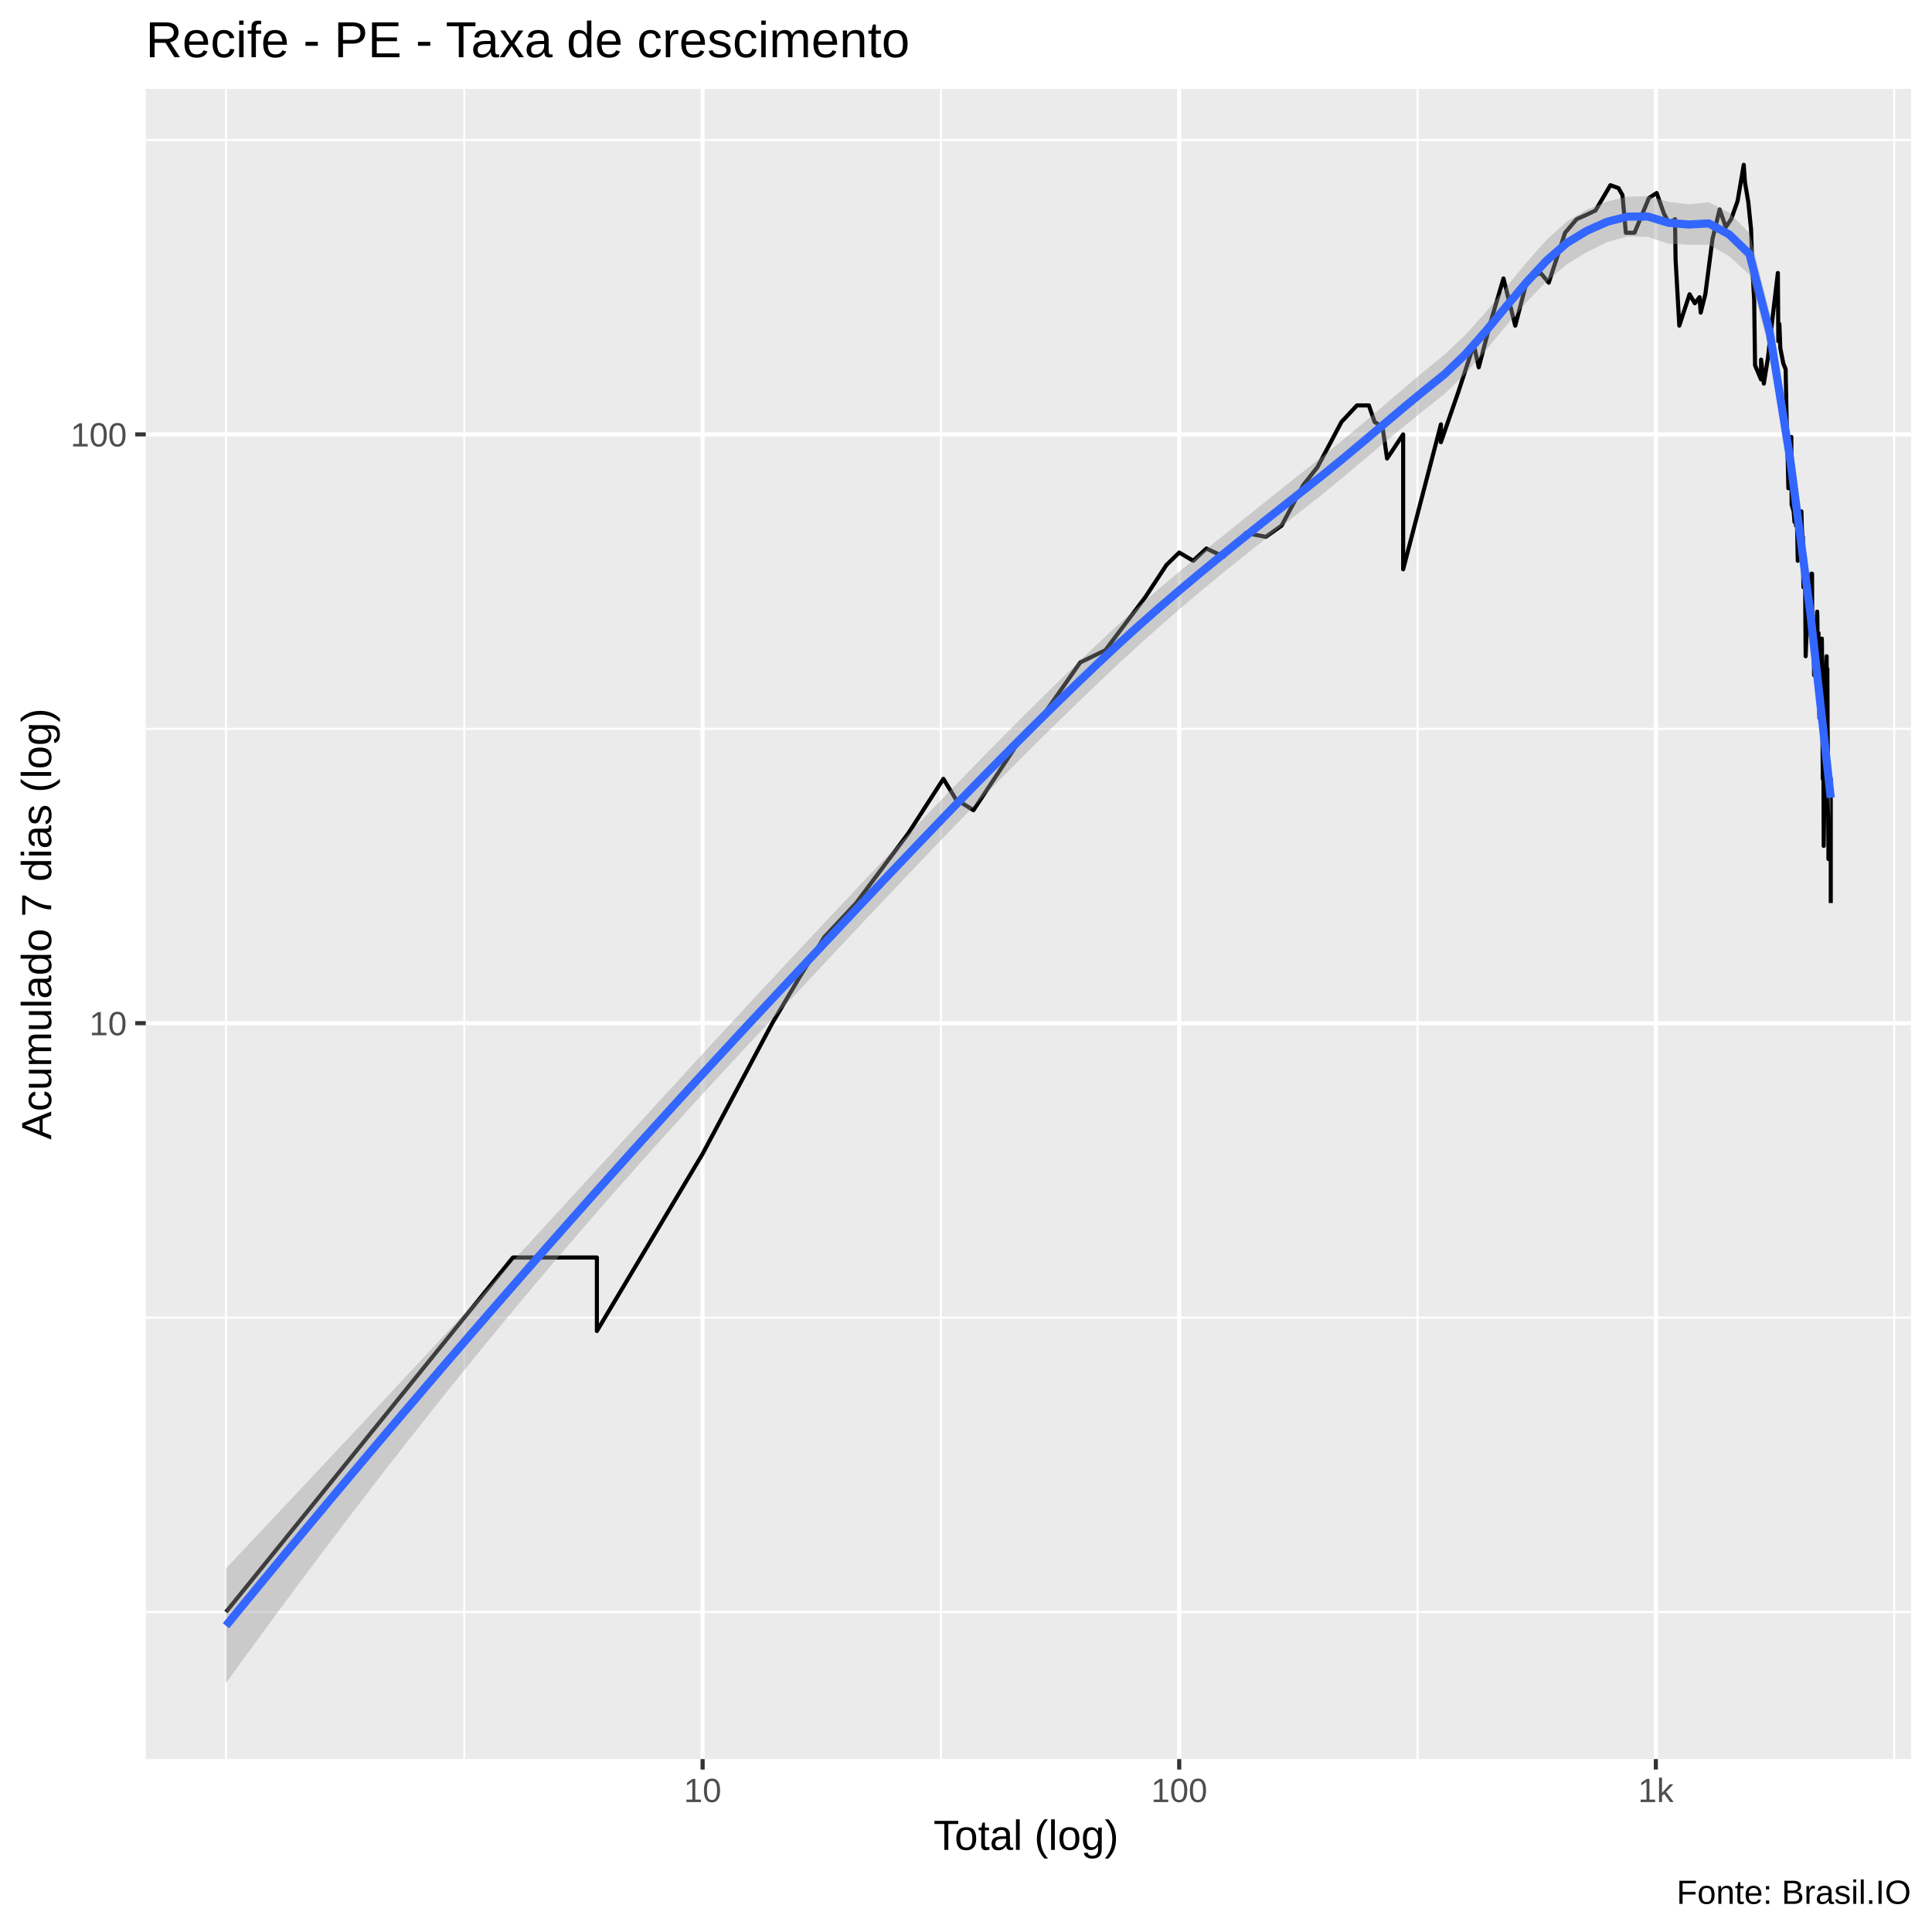
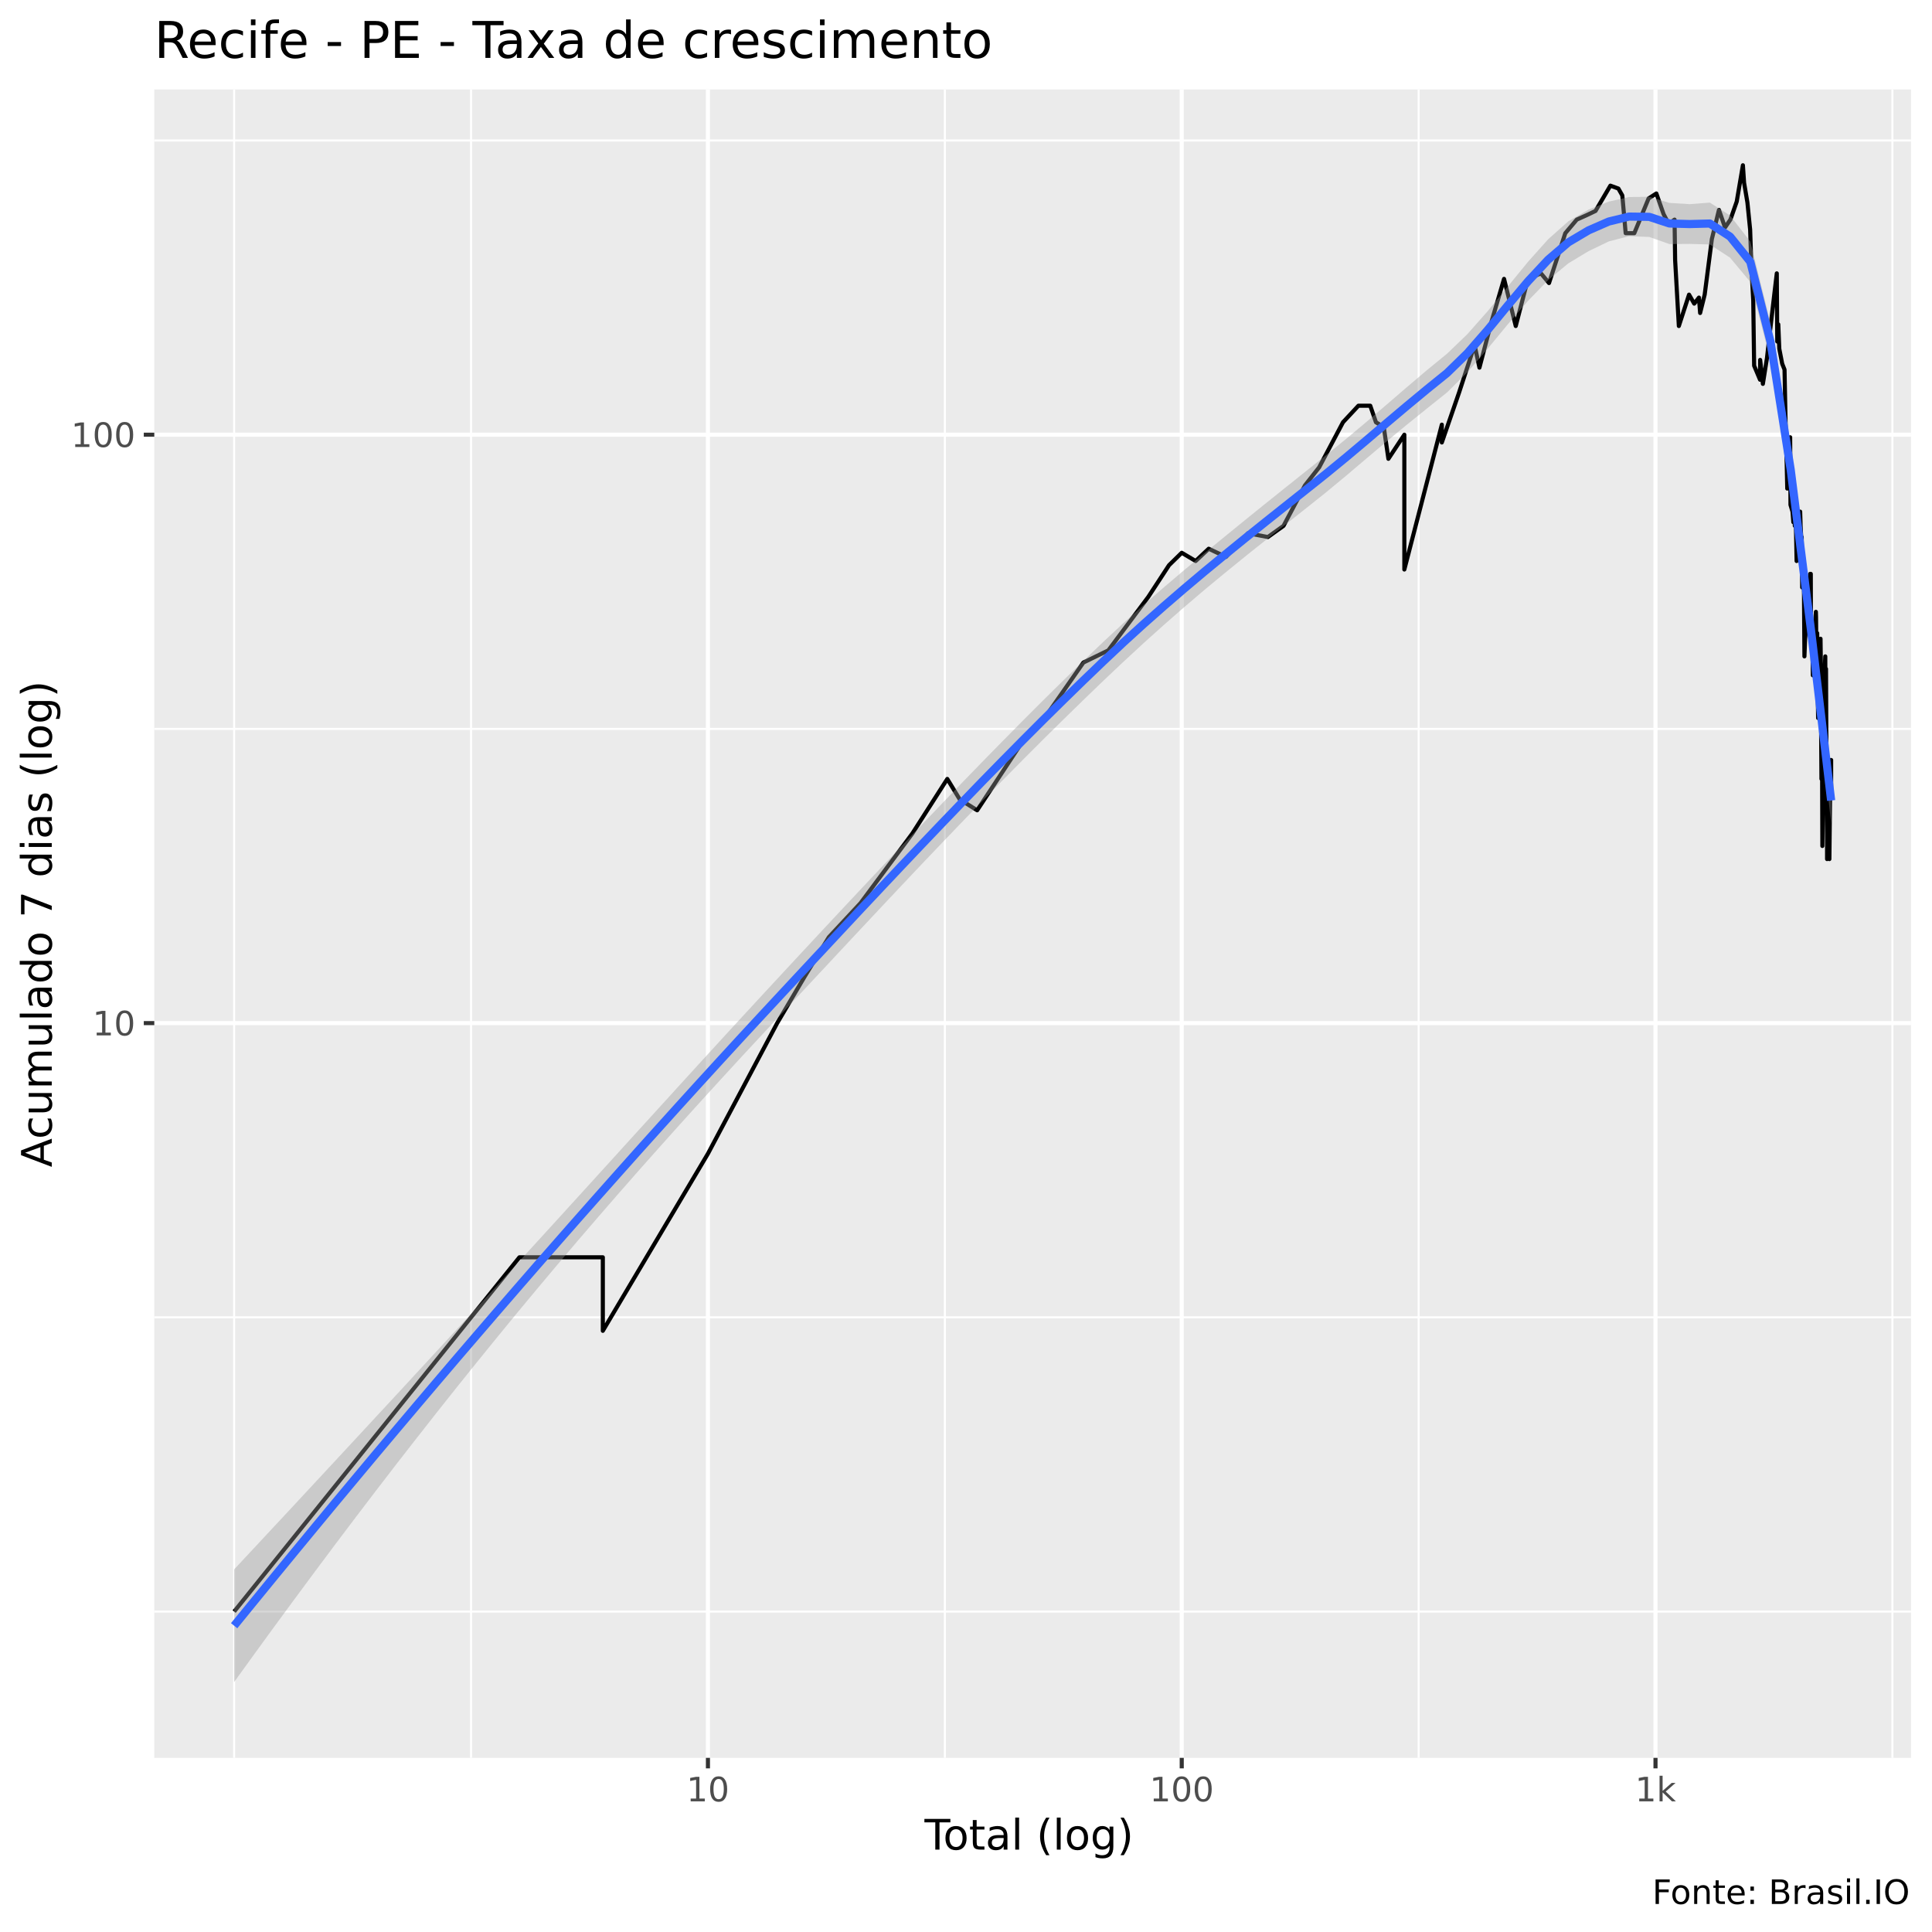
<svg xmlns="http://www.w3.org/2000/svg" viewBox="0 0 504.00 504.00">
  <defs>
    <style type="text/css">
    line, polyline, polygon, path, rect, circle {
      fill: none;
      stroke: #000000;
      stroke-linecap: round;
      stroke-linejoin: round;
      stroke-miterlimit: 10.00;
    }
  </style>
  </defs>
  <rect width="100%" height="100%" style="stroke: none; fill: #FFFFFF;" />
-   <rect x="-0" y="0.00" width="504.00" height="504.00" style="stroke-width: 1.07; stroke: #FFFFFF; fill: #FFFFFF;" />
+   <rect x="0" y="0.00" width="504.00" height="504.00" style="stroke-width: 1.07; stroke: #FFFFFF; fill: #FFFFFF;" />
  <defs>
-     <clipPath id="cpMzguMDJ8NDk4LjUyfDQ1OC44OHwyMy4xOQ==">
-       <rect x="38.02" y="23.19" width="460.50" height="435.69" />
+     <clipPath id="cpNDAuMjV8NDk4LjUyfDQ1OC41N3wyMy4zMw==">
+       <rect x="40.25" y="23.33" width="458.27" height="435.24" />
    </clipPath>
  </defs>
-   <rect x="38.02" y="23.19" width="460.50" height="435.69" style="stroke-width: 1.07; stroke: none; fill: #EBEBEB;" clip-path="url(#cpMzguMDJ8NDk4LjUyfDQ1OC44OHwyMy4xOQ==)" />
-   <polyline points="38.02,420.52 498.52,420.52 " style="stroke-width: 0.53; stroke: #FFFFFF; stroke-linecap: butt;" clip-path="url(#cpMzguMDJ8NDk4LjUyfDQ1OC44OHwyMy4xOQ==)" />
-   <polyline points="38.02,343.72 498.52,343.72 " style="stroke-width: 0.53; stroke: #FFFFFF; stroke-linecap: butt;" clip-path="url(#cpMzguMDJ8NDk4LjUyfDQ1OC44OHwyMy4xOQ==)" />
-   <polyline points="38.02,190.12 498.52,190.12 " style="stroke-width: 0.53; stroke: #FFFFFF; stroke-linecap: butt;" clip-path="url(#cpMzguMDJ8NDk4LjUyfDQ1OC44OHwyMy4xOQ==)" />
-   <polyline points="38.02,36.52 498.52,36.52 " style="stroke-width: 0.53; stroke: #FFFFFF; stroke-linecap: butt;" clip-path="url(#cpMzguMDJ8NDk4LjUyfDQ1OC44OHwyMy4xOQ==)" />
-   <polyline points="58.95,458.88 58.95,23.19 " style="stroke-width: 0.53; stroke: #FFFFFF; stroke-linecap: butt;" clip-path="url(#cpMzguMDJ8NDk4LjUyfDQ1OC44OHwyMy4xOQ==)" />
-   <polyline points="121.12,458.88 121.12,23.19 " style="stroke-width: 0.53; stroke: #FFFFFF; stroke-linecap: butt;" clip-path="url(#cpMzguMDJ8NDk4LjUyfDQ1OC44OHwyMy4xOQ==)" />
-   <polyline points="245.46,458.88 245.46,23.19 " style="stroke-width: 0.53; stroke: #FFFFFF; stroke-linecap: butt;" clip-path="url(#cpMzguMDJ8NDk4LjUyfDQ1OC44OHwyMy4xOQ==)" />
-   <polyline points="369.79,458.88 369.79,23.19 " style="stroke-width: 0.53; stroke: #FFFFFF; stroke-linecap: butt;" clip-path="url(#cpMzguMDJ8NDk4LjUyfDQ1OC44OHwyMy4xOQ==)" />
-   <polyline points="494.13,458.88 494.13,23.19 " style="stroke-width: 0.53; stroke: #FFFFFF; stroke-linecap: butt;" clip-path="url(#cpMzguMDJ8NDk4LjUyfDQ1OC44OHwyMy4xOQ==)" />
-   <polyline points="38.02,266.92 498.52,266.92 " style="stroke-width: 1.07; stroke: #FFFFFF; stroke-linecap: butt;" clip-path="url(#cpMzguMDJ8NDk4LjUyfDQ1OC44OHwyMy4xOQ==)" />
-   <polyline points="38.02,113.32 498.52,113.32 " style="stroke-width: 1.07; stroke: #FFFFFF; stroke-linecap: butt;" clip-path="url(#cpMzguMDJ8NDk4LjUyfDQ1OC44OHwyMy4xOQ==)" />
-   <polyline points="183.29,458.88 183.29,23.19 " style="stroke-width: 1.07; stroke: #FFFFFF; stroke-linecap: butt;" clip-path="url(#cpMzguMDJ8NDk4LjUyfDQ1OC44OHwyMy4xOQ==)" />
-   <polyline points="307.62,458.88 307.62,23.19 " style="stroke-width: 1.07; stroke: #FFFFFF; stroke-linecap: butt;" clip-path="url(#cpMzguMDJ8NDk4LjUyfDQ1OC44OHwyMy4xOQ==)" />
-   <polyline points="431.96,458.88 431.96,23.19 " style="stroke-width: 1.07; stroke: #FFFFFF; stroke-linecap: butt;" clip-path="url(#cpMzguMDJ8NDk4LjUyfDQ1OC44OHwyMy4xOQ==)" />
-   <polyline points="58.95,420.52 96.38,374.28 118.28,347.23 133.81,328.04 133.81,328.04 133.81,328.04 133.81,328.04 145.86,328.04 155.71,328.04 155.71,347.23 183.29,301.00 201.46,266.92 208.67,254.76 215.03,244.48 223.35,235.57 236.92,217.43 246.10,203.18 249.37,208.52 253.94,211.36 265.69,193.63 270.20,189.33 281.81,172.80 288.36,169.62 298.85,155.67 304.28,147.40 307.62,144.14 311.28,146.29 314.70,143.09 319.24,145.21 325.02,139.05 330.23,140.04 334.34,137.11 339.96,126.56 343.69,121.85 349.95,110.07 353.99,105.76 357.10,105.76 358.59,110.07 360.65,111.35 361.85,119.61 366.04,113.32 366.04,131.63 366.04,148.52 375.89,110.70 375.89,115.35 380.42,102.28 384.47,89.93 385.76,95.82 388.84,84.09 392.21,72.64 395.28,84.95 398.49,72.64 401.89,71.21 404.02,73.74 408.28,60.72 411.29,57.18 413.84,56.04 416.21,54.92 420.11,48.31 422.22,49.07 423.25,50.88 424.13,60.72 426.39,60.72 430.15,51.67 432.18,50.35 434.08,55.76 435.31,58.05 436.17,57.76 436.96,57.18 437.11,67.75 438.08,84.95 440.76,76.76 442.12,79.11 443.36,77.53 443.66,81.55 444.87,76.76 446.75,62.26 448.60,54.64 450.21,59.23 451.61,57.18 453.28,52.46 454.89,42.99 455.21,47.56 456.08,52.73 456.80,59.82 457.14,69.81 457.61,78.32 457.84,95.31 459.39,98.97 459.42,93.80 460.13,100.06 461.21,93.30 461.96,86.72 463.13,76.76 463.79,71.21 463.91,89.00 464.18,84.52 464.44,90.88 465.21,94.80 465.82,96.33 466.13,112.00 466.39,121.09 466.53,127.38 466.56,119.61 467.30,113.99 467.38,131.63 467.91,133.41 468.13,136.17 468.46,133.41 468.52,137.11 468.68,130.76 468.98,146.29 469.31,137.11 469.93,133.41 470.03,137.11 470.25,141.04 470.33,140.04 470.35,145.21 470.46,153.20 470.88,148.52 471.04,171.19 471.22,166.59 471.48,163.69 471.61,160.91 471.66,159.56 471.89,153.20 472.25,155.67 472.53,149.66 472.71,149.66 472.74,160.91 472.79,165.12 472.87,163.69 473.09,163.69 473.24,176.13 473.57,172.80 473.82,168.09 473.97,160.91 474.04,159.56 474.09,160.91 474.17,169.62 474.39,165.12 474.51,177.87 474.63,187.28 474.88,179.64 474.93,181.47 475.02,177.87 475.27,166.59 475.36,174.44 475.36,183.35 475.41,189.33 475.51,203.18 475.60,198.24 475.68,200.66 475.75,220.68 476.01,200.66 476.18,185.29 476.37,174.44 476.51,171.19 476.53,176.13 476.61,176.13 476.70,174.44 476.77,189.33 476.84,198.24 476.98,220.68 476.98,224.10 477.01,200.66 477.15,211.36 477.22,214.32 477.31,211.36 477.40,208.52 477.50,217.43 477.54,208.52 477.59,203.18 477.59,224.10 477.59,235.57 " style="stroke-width: 1.07; stroke-linecap: butt;" clip-path="url(#cpMzguMDJ8NDk4LjUyfDQ1OC44OHwyMy4xOQ==)" />
-   <polygon points="58.95,409.14 64.25,403.52 69.55,397.89 74.85,392.25 80.15,386.61 85.45,380.96 90.75,375.30 96.05,369.64 101.35,363.96 106.65,358.28 111.95,352.58 117.24,346.87 122.54,341.15 127.84,335.42 133.14,329.67 138.44,323.91 143.74,318.14 149.04,312.35 154.34,306.56 159.64,300.77 164.94,294.97 170.24,289.17 175.54,283.38 180.83,277.60 186.13,271.84 191.43,266.09 196.73,260.37 202.03,254.68 207.33,249.00 212.63,243.34 217.93,237.69 223.23,232.06 228.53,226.46 233.83,220.88 239.13,215.33 244.43,209.81 249.72,204.33 255.02,198.89 260.32,193.50 265.62,188.17 270.92,182.89 276.22,177.68 281.52,172.55 286.82,167.50 292.12,162.58 297.42,157.84 302.72,153.26 308.02,148.80 313.31,144.42 318.61,140.11 323.91,135.84 329.21,131.59 334.51,127.36 339.81,123.16 345.11,118.97 350.41,114.69 355.71,110.29 361.01,105.79 366.31,101.23 371.61,96.75 376.90,92.44 382.20,87.43 387.50,81.52 392.80,75.09 398.10,68.60 403.40,62.62 408.70,57.81 414.00,54.64 419.30,52.53 424.60,51.32 429.90,51.18 435.20,52.64 440.49,53.28 445.79,52.74 451.09,55.50 456.39,60.81 461.69,81.81 466.99,114.97 472.29,156.25 477.59,202.39 477.59,213.81 472.29,164.09 466.99,124.43 461.69,91.72 456.39,71.75 451.09,66.84 445.79,63.83 440.49,63.86 435.20,63.57 429.90,61.81 424.60,61.69 419.30,63.14 414.00,65.73 408.70,68.99 403.40,73.45 398.10,78.94 392.80,85.10 387.50,91.49 382.20,97.57 376.90,102.71 371.61,106.91 366.31,111.17 361.01,115.54 355.71,119.99 350.41,124.46 345.11,128.82 339.81,133.01 334.51,137.16 329.21,141.32 323.91,145.52 318.61,149.79 313.31,154.16 308.02,158.64 302.72,163.25 297.42,167.99 292.12,172.85 286.82,177.85 281.52,182.93 276.22,188.08 270.92,193.29 265.62,198.57 260.32,203.91 255.02,209.31 249.72,214.76 244.43,220.26 239.13,225.80 233.83,231.38 228.53,236.99 223.23,242.62 217.93,248.27 212.63,253.92 207.33,259.57 202.03,265.21 196.73,270.87 191.43,276.56 186.13,282.30 180.83,288.07 175.54,293.90 170.24,299.78 164.94,305.72 159.64,311.72 154.34,317.79 149.04,323.92 143.74,330.12 138.44,336.40 133.14,342.75 127.84,349.17 122.54,355.67 117.24,362.24 111.95,368.88 106.65,375.60 101.35,382.38 96.05,389.24 90.75,396.16 85.45,403.15 80.15,410.21 74.85,417.33 69.55,424.52 64.25,431.76 58.95,439.07 " style="stroke-width: 0.00; stroke: none; fill: #999999; fill-opacity: 0.40;" clip-path="url(#cpMzguMDJ8NDk4LjUyfDQ1OC44OHwyMy4xOQ==)" />
-   <polyline points="58.95,409.14 64.25,403.52 69.55,397.89 74.85,392.25 80.15,386.61 85.45,380.96 90.75,375.30 96.05,369.64 101.35,363.96 106.65,358.28 111.95,352.58 117.24,346.87 122.54,341.15 127.84,335.42 133.14,329.67 138.44,323.91 143.74,318.14 149.04,312.35 154.34,306.56 159.64,300.77 164.94,294.97 170.24,289.17 175.54,283.38 180.83,277.60 186.13,271.84 191.43,266.09 196.73,260.37 202.03,254.68 207.33,249.00 212.63,243.34 217.93,237.69 223.23,232.06 228.53,226.46 233.83,220.88 239.13,215.33 244.43,209.81 249.72,204.33 255.02,198.89 260.32,193.50 265.62,188.17 270.92,182.89 276.22,177.68 281.52,172.55 286.82,167.50 292.12,162.58 297.42,157.84 302.72,153.26 308.02,148.80 313.31,144.42 318.61,140.11 323.91,135.84 329.21,131.59 334.51,127.36 339.81,123.16 345.11,118.97 350.41,114.69 355.71,110.29 361.01,105.79 366.31,101.23 371.61,96.75 376.90,92.44 382.20,87.43 387.50,81.52 392.80,75.09 398.10,68.60 403.40,62.62 408.70,57.81 414.00,54.64 419.30,52.53 424.60,51.32 429.90,51.18 435.20,52.64 440.49,53.28 445.79,52.74 451.09,55.50 456.39,60.81 461.69,81.81 466.99,114.97 472.29,156.25 477.59,202.39 " style="stroke-width: 2.13; stroke: none;" clip-path="url(#cpMzguMDJ8NDk4LjUyfDQ1OC44OHwyMy4xOQ==)" />
-   <polyline points="477.59,213.81 472.29,164.09 466.99,124.43 461.69,91.72 456.39,71.75 451.09,66.84 445.79,63.83 440.49,63.86 435.20,63.57 429.90,61.81 424.60,61.69 419.30,63.14 414.00,65.73 408.70,68.99 403.40,73.45 398.10,78.94 392.80,85.10 387.50,91.49 382.20,97.57 376.90,102.71 371.61,106.91 366.31,111.17 361.01,115.54 355.71,119.99 350.41,124.46 345.11,128.82 339.81,133.01 334.51,137.16 329.21,141.32 323.91,145.52 318.61,149.79 313.31,154.16 308.02,158.64 302.72,163.25 297.42,167.99 292.12,172.85 286.82,177.85 281.52,182.93 276.22,188.08 270.92,193.29 265.62,198.57 260.32,203.91 255.02,209.31 249.72,214.76 244.43,220.26 239.13,225.80 233.83,231.38 228.53,236.99 223.23,242.62 217.93,248.27 212.63,253.92 207.33,259.57 202.03,265.21 196.73,270.87 191.43,276.56 186.13,282.30 180.83,288.07 175.54,293.90 170.24,299.78 164.94,305.72 159.64,311.72 154.34,317.79 149.04,323.92 143.74,330.12 138.44,336.40 133.14,342.75 127.84,349.17 122.54,355.67 117.24,362.24 111.95,368.88 106.65,375.60 101.35,382.38 96.05,389.24 90.75,396.16 85.45,403.15 80.15,410.21 74.85,417.33 69.55,424.52 64.25,431.76 58.95,439.07 " style="stroke-width: 2.13; stroke: none;" clip-path="url(#cpMzguMDJ8NDk4LjUyfDQ1OC44OHwyMy4xOQ==)" />
-   <polyline points="58.95,424.11 64.25,417.64 69.55,411.20 74.85,404.79 80.15,398.41 85.45,392.06 90.75,385.73 96.05,379.44 101.35,373.17 106.65,366.94 111.95,360.73 117.24,354.56 122.54,348.41 127.84,342.29 133.14,336.21 138.44,330.15 143.74,324.13 149.04,318.14 154.34,312.17 159.64,306.24 164.94,300.34 170.24,294.48 175.54,288.64 180.83,282.84 186.13,277.07 191.43,271.33 196.73,265.62 202.03,259.95 207.33,254.29 212.63,248.63 217.93,242.98 223.23,237.34 228.53,231.72 233.83,226.13 239.13,220.57 244.43,215.04 249.72,209.55 255.02,204.10 260.32,198.71 265.62,193.37 270.92,188.09 276.22,182.88 281.52,177.74 286.82,172.68 292.12,167.72 297.42,162.91 302.72,158.25 308.02,153.72 313.31,149.29 318.61,144.95 323.91,140.68 329.21,136.45 334.51,132.26 339.81,128.08 345.11,123.89 350.41,119.58 355.71,115.14 361.01,110.66 366.31,106.20 371.61,101.83 376.90,97.57 382.20,92.50 387.50,86.50 392.80,80.09 398.10,73.77 403.40,68.04 408.70,63.40 414.00,60.19 419.30,57.84 424.60,56.50 429.90,56.49 435.20,58.11 440.49,58.57 445.79,58.28 451.09,61.17 456.39,66.28 461.69,86.77 466.99,119.70 472.29,160.17 477.59,208.10 " style="stroke-width: 2.13; stroke: #3366FF; stroke-linecap: butt;" clip-path="url(#cpMzguMDJ8NDk4LjUyfDQ1OC44OHwyMy4xOQ==)" />
+   <rect x="40.25" y="23.33" width="458.27" height="435.24" style="stroke-width: 1.07; stroke: none; fill: #EBEBEB;" clip-path="url(#cpNDAuMjV8NDk4LjUyfDQ1OC41N3wyMy4zMw==)" />
+   <polyline points="40.25,420.41 498.52,420.41 " style="stroke-width: 0.53; stroke: #FFFFFF; stroke-linecap: butt;" clip-path="url(#cpNDAuMjV8NDk4LjUyfDQ1OC41N3wyMy4zMw==)" />
+   <polyline points="40.25,343.65 498.52,343.65 " style="stroke-width: 0.53; stroke: #FFFFFF; stroke-linecap: butt;" clip-path="url(#cpNDAuMjV8NDk4LjUyfDQ1OC41N3wyMy4zMw==)" />
+   <polyline points="40.25,190.15 498.52,190.15 " style="stroke-width: 0.53; stroke: #FFFFFF; stroke-linecap: butt;" clip-path="url(#cpNDAuMjV8NDk4LjUyfDQ1OC41N3wyMy4zMw==)" />
+   <polyline points="40.25,36.65 498.52,36.65 " style="stroke-width: 0.53; stroke: #FFFFFF; stroke-linecap: butt;" clip-path="url(#cpNDAuMjV8NDk4LjUyfDQ1OC41N3wyMy4zMw==)" />
+   <polyline points="61.08,458.57 61.08,23.33 " style="stroke-width: 0.53; stroke: #FFFFFF; stroke-linecap: butt;" clip-path="url(#cpNDAuMjV8NDk4LjUyfDQ1OC41N3wyMy4zMw==)" />
+   <polyline points="122.88,458.57 122.88,23.33 " style="stroke-width: 0.53; stroke: #FFFFFF; stroke-linecap: butt;" clip-path="url(#cpNDAuMjV8NDk4LjUyfDQ1OC41N3wyMy4zMw==)" />
+   <polyline points="246.48,458.57 246.48,23.33 " style="stroke-width: 0.53; stroke: #FFFFFF; stroke-linecap: butt;" clip-path="url(#cpNDAuMjV8NDk4LjUyfDQ1OC41N3wyMy4zMw==)" />
+   <polyline points="370.08,458.57 370.08,23.33 " style="stroke-width: 0.53; stroke: #FFFFFF; stroke-linecap: butt;" clip-path="url(#cpNDAuMjV8NDk4LjUyfDQ1OC41N3wyMy4zMw==)" />
+   <polyline points="493.67,458.57 493.67,23.33 " style="stroke-width: 0.53; stroke: #FFFFFF; stroke-linecap: butt;" clip-path="url(#cpNDAuMjV8NDk4LjUyfDQ1OC41N3wyMy4zMw==)" />
+   <polyline points="40.25,266.90 498.52,266.90 " style="stroke-width: 1.07; stroke: #FFFFFF; stroke-linecap: butt;" clip-path="url(#cpNDAuMjV8NDk4LjUyfDQ1OC41N3wyMy4zMw==)" />
+   <polyline points="40.25,113.40 498.52,113.40 " style="stroke-width: 1.07; stroke: #FFFFFF; stroke-linecap: butt;" clip-path="url(#cpNDAuMjV8NDk4LjUyfDQ1OC41N3wyMy4zMw==)" />
+   <polyline points="184.68,458.57 184.68,23.33 " style="stroke-width: 1.07; stroke: #FFFFFF; stroke-linecap: butt;" clip-path="url(#cpNDAuMjV8NDk4LjUyfDQ1OC41N3wyMy4zMw==)" />
+   <polyline points="308.28,458.57 308.28,23.33 " style="stroke-width: 1.07; stroke: #FFFFFF; stroke-linecap: butt;" clip-path="url(#cpNDAuMjV8NDk4LjUyfDQ1OC41N3wyMy4zMw==)" />
+   <polyline points="431.87,458.57 431.87,23.33 " style="stroke-width: 1.07; stroke: #FFFFFF; stroke-linecap: butt;" clip-path="url(#cpNDAuMjV8NDk4LjUyfDQ1OC41N3wyMy4zMw==)" />
+   <polyline points="61.08,420.41 98.29,374.20 120.05,347.17 135.50,327.99 135.50,327.99 135.50,327.99 135.50,327.99 147.47,327.99 157.26,327.99 157.26,347.17 184.68,300.96 202.74,266.90 209.91,254.75 216.23,244.47 224.51,235.57 238.00,217.44 247.12,203.20 250.37,208.54 254.91,211.38 266.60,193.66 271.07,189.36 282.62,172.84 289.13,169.66 299.55,155.72 304.96,147.45 308.28,144.20 311.91,146.35 315.31,143.15 319.82,145.27 325.57,139.11 330.75,140.10 334.83,137.18 340.42,126.63 344.12,121.92 350.35,110.15 354.37,105.84 357.46,105.84 358.94,110.15 360.99,111.43 362.19,119.69 366.35,113.40 366.35,131.69 366.35,148.57 376.13,110.78 376.13,115.43 380.64,102.36 384.67,90.02 385.94,95.91 389.01,84.18 392.36,72.75 395.41,85.05 398.60,72.75 401.98,71.31 404.09,73.84 408.34,60.83 411.33,57.29 413.87,56.15 416.22,55.03 420.10,48.43 422.19,49.19 423.21,50.99 424.09,60.83 426.34,60.83 430.07,51.78 432.09,50.47 433.98,55.87 435.20,58.16 436.05,57.87 436.84,57.29 436.99,67.86 437.96,85.05 440.62,76.86 441.97,79.21 443.20,77.63 443.51,81.65 444.70,76.86 446.57,62.37 448.42,54.76 450.01,59.34 451.41,57.29 453.06,52.58 454.67,43.11 454.98,47.68 455.85,52.85 456.56,59.93 456.90,69.91 457.37,78.42 457.60,95.40 459.14,99.06 459.17,93.89 459.88,100.14 460.95,93.39 461.70,86.81 462.85,76.86 463.51,71.31 463.63,89.09 463.90,84.61 464.16,90.97 464.92,94.89 465.53,96.42 465.84,112.08 466.10,121.17 466.24,127.45 466.27,119.69 467.00,114.07 467.08,131.69 467.61,133.47 467.83,136.23 468.16,133.47 468.21,137.18 468.38,130.82 468.68,146.35 469.00,137.18 469.61,133.47 469.72,137.18 469.93,141.10 470.01,140.10 470.04,145.27 470.14,153.25 470.56,148.57 470.72,171.23 470.90,166.63 471.16,163.73 471.29,160.95 471.34,159.61 471.57,153.25 471.93,155.72 472.21,149.71 472.38,149.71 472.41,160.95 472.46,165.17 472.54,163.73 472.76,163.73 472.91,176.17 473.24,172.84 473.48,168.13 473.63,160.95 473.71,159.61 473.75,160.95 473.83,169.66 474.05,165.17 474.17,177.90 474.29,187.31 474.54,179.68 474.58,181.51 474.68,177.90 474.92,166.63 475.02,174.48 475.02,183.39 475.07,189.36 475.16,203.20 475.26,198.26 475.33,200.69 475.40,220.69 475.66,200.69 475.83,185.32 476.02,174.48 476.16,171.23 476.18,176.17 476.25,176.17 476.35,174.48 476.42,189.36 476.49,198.26 476.63,220.69 476.63,224.11 476.65,200.69 476.79,211.38 476.86,214.34 476.95,211.38 477.05,208.54 477.14,217.44 477.18,208.54 477.23,203.20 477.23,224.11 477.46,203.20 477.60,198.26 477.69,198.26 477.69,208.54 " style="stroke-width: 1.07; stroke-linecap: butt;" clip-path="url(#cpNDAuMjV8NDk4LjUyfDQ1OC41N3wyMy4zMw==)" />
+   <polygon points="61.08,409.41 66.36,403.75 71.63,398.09 76.91,392.43 82.18,386.75 87.45,381.08 92.73,375.39 98.00,369.70 103.27,364.01 108.55,358.30 113.82,352.59 119.09,346.86 124.37,341.12 129.64,335.38 134.91,329.62 140.19,323.85 145.46,318.07 150.73,312.28 156.01,306.48 161.28,300.68 166.55,294.88 171.83,289.08 177.10,283.29 182.37,277.51 187.65,271.74 192.92,266.00 198.20,260.28 203.47,254.59 208.74,248.91 214.02,243.24 219.29,237.59 224.56,231.97 229.84,226.36 235.11,220.78 240.38,215.23 245.66,209.71 250.93,204.23 256.20,198.80 261.48,193.41 266.75,188.07 272.02,182.80 277.30,177.59 282.57,172.47 287.84,167.42 293.12,162.50 298.39,157.76 303.67,153.17 308.94,148.70 314.21,144.31 319.49,139.99 324.76,135.70 330.03,131.44 335.31,127.21 340.58,123.00 345.85,118.81 351.13,114.52 356.40,110.11 361.67,105.60 366.95,101.05 372.22,96.58 377.49,92.27 382.77,87.19 388.04,81.23 393.31,74.78 398.59,68.32 403.86,62.42 409.13,57.73 414.41,54.67 419.68,52.59 424.96,51.40 430.23,51.33 435.50,52.93 440.78,53.26 446.05,52.85 451.32,56.22 456.60,63.02 461.87,84.22 467.14,118.01 472.42,160.55 477.69,202.92 477.69,214.74 472.42,168.00 467.14,127.06 461.87,94.04 456.60,73.55 451.32,67.22 446.05,63.77 440.78,63.63 435.50,63.67 430.23,61.81 424.96,61.61 419.68,62.98 414.41,65.52 409.13,68.70 403.86,73.07 398.59,78.51 393.31,84.64 388.04,91.03 382.77,97.15 377.49,102.37 372.22,106.59 366.95,110.84 361.67,115.21 356.40,119.66 351.13,124.13 345.85,128.50 340.58,132.70 335.31,136.86 330.03,141.02 324.76,145.23 319.49,149.51 314.21,153.88 308.94,158.37 303.67,162.98 298.39,167.72 293.12,172.59 287.84,177.58 282.57,182.66 277.30,187.81 272.02,193.02 266.75,198.30 261.48,203.63 256.20,209.03 250.93,214.48 245.66,219.97 240.38,225.51 235.11,231.09 229.84,236.69 224.56,242.32 219.29,247.96 214.02,253.61 208.74,259.26 203.47,264.91 198.20,270.57 192.92,276.26 187.65,282.00 182.37,287.79 177.10,293.62 171.83,299.51 166.55,305.45 161.28,311.45 156.01,317.52 150.73,323.66 145.46,329.86 140.19,336.14 134.91,342.49 129.64,348.92 124.37,355.42 119.09,361.99 113.82,368.63 108.55,375.35 103.27,382.13 98.00,388.98 92.73,395.90 87.45,402.89 82.18,409.94 76.91,417.06 71.63,424.24 66.36,431.48 61.08,438.79 " style="stroke-width: 0.00; stroke: none; fill: #999999; fill-opacity: 0.40;" clip-path="url(#cpNDAuMjV8NDk4LjUyfDQ1OC41N3wyMy4zMw==)" />
+   <polyline points="61.08,409.41 66.36,403.75 71.63,398.09 76.91,392.43 82.18,386.75 87.45,381.08 92.73,375.39 98.00,369.70 103.27,364.01 108.55,358.30 113.82,352.59 119.09,346.86 124.37,341.12 129.64,335.38 134.91,329.62 140.19,323.85 145.46,318.07 150.73,312.28 156.01,306.48 161.28,300.68 166.55,294.88 171.83,289.08 177.10,283.29 182.37,277.51 187.65,271.74 192.92,266.00 198.20,260.28 203.47,254.59 208.74,248.91 214.02,243.24 219.29,237.59 224.56,231.97 229.84,226.36 235.11,220.78 240.38,215.23 245.66,209.71 250.93,204.23 256.20,198.80 261.48,193.41 266.75,188.07 272.02,182.80 277.30,177.59 282.57,172.47 287.84,167.42 293.12,162.50 298.39,157.76 303.67,153.17 308.94,148.70 314.21,144.31 319.49,139.99 324.76,135.70 330.03,131.44 335.31,127.21 340.58,123.00 345.85,118.81 351.13,114.52 356.40,110.11 361.67,105.60 366.95,101.05 372.22,96.58 377.49,92.27 382.77,87.19 388.04,81.23 393.31,74.78 398.59,68.32 403.86,62.42 409.13,57.73 414.41,54.67 419.68,52.59 424.96,51.40 430.23,51.33 435.50,52.93 440.78,53.26 446.05,52.85 451.32,56.22 456.60,63.02 461.87,84.22 467.14,118.01 472.42,160.55 477.69,202.92 " style="stroke-width: 2.13; stroke: none;" clip-path="url(#cpNDAuMjV8NDk4LjUyfDQ1OC41N3wyMy4zMw==)" />
+   <polyline points="477.69,214.74 472.42,168.00 467.14,127.06 461.87,94.04 456.60,73.55 451.32,67.22 446.05,63.77 440.78,63.63 435.50,63.67 430.23,61.81 424.96,61.61 419.68,62.98 414.41,65.52 409.13,68.70 403.86,73.07 398.59,78.51 393.31,84.64 388.04,91.03 382.77,97.15 377.49,102.37 372.22,106.59 366.95,110.84 361.67,115.21 356.40,119.66 351.13,124.13 345.85,128.50 340.58,132.70 335.31,136.86 330.03,141.02 324.76,145.23 319.49,149.51 314.21,153.88 308.94,158.37 303.67,162.98 298.39,167.72 293.12,172.59 287.84,177.58 282.57,182.66 277.30,187.81 272.02,193.02 266.75,198.30 261.48,203.63 256.20,209.03 250.93,214.48 245.66,219.97 240.38,225.51 235.11,231.09 229.84,236.69 224.56,242.32 219.29,247.96 214.02,253.61 208.74,259.26 203.47,264.91 198.20,270.57 192.92,276.26 187.65,282.00 182.37,287.79 177.10,293.62 171.83,299.51 166.55,305.45 161.28,311.45 156.01,317.52 150.73,323.66 145.46,329.86 140.19,336.14 134.91,342.49 129.64,348.92 124.37,355.42 119.09,361.99 113.82,368.63 108.55,375.35 103.27,382.13 98.00,388.98 92.73,395.90 87.45,402.89 82.18,409.94 76.91,417.06 71.63,424.24 66.36,431.48 61.08,438.79 " style="stroke-width: 2.13; stroke: none;" clip-path="url(#cpNDAuMjV8NDk4LjUyfDQ1OC41N3wyMy4zMw==)" />
+   <polyline points="61.08,424.10 66.36,417.62 71.63,411.17 76.91,404.74 82.18,398.35 87.45,391.98 92.73,385.65 98.00,379.34 103.27,373.07 108.55,366.82 113.82,360.61 119.09,354.42 124.37,348.27 129.64,342.15 134.91,336.06 140.19,329.99 145.46,323.97 150.73,317.97 156.01,312.00 161.28,306.07 166.55,300.16 171.83,294.29 177.10,288.45 182.37,282.65 187.65,276.87 192.92,271.13 198.20,265.42 203.47,259.75 208.74,254.09 214.02,248.43 219.29,242.78 224.56,237.14 229.84,231.52 235.11,225.93 240.38,220.37 245.66,214.84 250.93,209.36 256.20,203.91 261.48,198.52 266.75,193.19 272.02,187.91 277.30,182.70 282.57,177.56 287.84,172.50 293.12,167.54 298.39,162.74 303.67,158.08 308.94,153.54 314.21,149.10 319.49,144.75 324.76,140.46 330.03,136.23 335.31,132.03 340.58,127.85 345.85,123.65 351.13,119.32 356.40,114.89 361.67,110.40 366.95,105.95 372.22,101.58 377.49,97.32 382.77,92.17 388.04,86.13 393.31,79.71 398.59,73.41 403.86,67.75 409.13,63.22 414.41,60.09 419.68,57.79 424.96,56.50 430.23,56.57 435.50,58.30 440.78,58.45 446.05,58.31 451.32,61.72 456.60,68.28 461.87,89.13 467.14,122.53 472.42,164.27 477.69,208.83 " style="stroke-width: 2.13; stroke: #3366FF; stroke-linecap: butt;" clip-path="url(#cpNDAuMjV8NDk4LjUyfDQ1OC41N3wyMy4zMw==)" />
  <defs>
    <clipPath id="cpMC4wMHw1MDQuMDB8NTA0LjAwfDAuMDA=">
      <rect x="0.00" y="0.00" width="504.00" height="504.00" />
    </clipPath>
  </defs>
  <g clip-path="url(#cpMC4wMHw1MDQuMDB8NTA0LjAwfDAuMDA=)">
-     <text x="23.30" y="270.07" style="font-size: 8.80px; fill: #4D4D4D; font-family: Arial;" textLength="9.79px" lengthAdjust="spacingAndGlyphs">10</text>
+     <text x="24.13" y="270.11" style="font-size: 8.80px; fill: #4D4D4D; font-family: DejaVu Sans;" textLength="11.20px" lengthAdjust="spacingAndGlyphs">10</text>
  </g>
  <g clip-path="url(#cpMC4wMHw1MDQuMDB8NTA0LjAwfDAuMDA=)">
-     <text x="18.41" y="116.47" style="font-size: 8.80px; fill: #4D4D4D; font-family: Arial;" textLength="14.68px" lengthAdjust="spacingAndGlyphs">100</text>
+     <text x="18.53" y="116.61" style="font-size: 8.80px; fill: #4D4D4D; font-family: DejaVu Sans;" textLength="16.80px" lengthAdjust="spacingAndGlyphs">100</text>
  </g>
-   <polyline points="35.28,266.92 38.02,266.92 " style="stroke-width: 1.07; stroke: #333333; stroke-linecap: butt;" clip-path="url(#cpMC4wMHw1MDQuMDB8NTA0LjAwfDAuMDA=)" />
-   <polyline points="35.28,113.32 38.02,113.32 " style="stroke-width: 1.07; stroke: #333333; stroke-linecap: butt;" clip-path="url(#cpMC4wMHw1MDQuMDB8NTA0LjAwfDAuMDA=)" />
-   <polyline points="183.29,461.62 183.29,458.88 " style="stroke-width: 1.07; stroke: #333333; stroke-linecap: butt;" clip-path="url(#cpMC4wMHw1MDQuMDB8NTA0LjAwfDAuMDA=)" />
-   <polyline points="307.62,461.62 307.62,458.88 " style="stroke-width: 1.07; stroke: #333333; stroke-linecap: butt;" clip-path="url(#cpMC4wMHw1MDQuMDB8NTA0LjAwfDAuMDA=)" />
-   <polyline points="431.96,461.62 431.96,458.88 " style="stroke-width: 1.07; stroke: #333333; stroke-linecap: butt;" clip-path="url(#cpMC4wMHw1MDQuMDB8NTA0LjAwfDAuMDA=)" />
+   <polyline points="37.51,266.90 40.25,266.90 " style="stroke-width: 1.07; stroke: #333333; stroke-linecap: butt;" clip-path="url(#cpMC4wMHw1MDQuMDB8NTA0LjAwfDAuMDA=)" />
+   <polyline points="37.51,113.40 40.25,113.40 " style="stroke-width: 1.07; stroke: #333333; stroke-linecap: butt;" clip-path="url(#cpMC4wMHw1MDQuMDB8NTA0LjAwfDAuMDA=)" />
+   <polyline points="184.68,461.31 184.68,458.57 " style="stroke-width: 1.07; stroke: #333333; stroke-linecap: butt;" clip-path="url(#cpMC4wMHw1MDQuMDB8NTA0LjAwfDAuMDA=)" />
+   <polyline points="308.28,461.31 308.28,458.57 " style="stroke-width: 1.07; stroke: #333333; stroke-linecap: butt;" clip-path="url(#cpMC4wMHw1MDQuMDB8NTA0LjAwfDAuMDA=)" />
+   <polyline points="431.87,461.31 431.87,458.57 " style="stroke-width: 1.07; stroke: #333333; stroke-linecap: butt;" clip-path="url(#cpMC4wMHw1MDQuMDB8NTA0LjAwfDAuMDA=)" />
  <g clip-path="url(#cpMC4wMHw1MDQuMDB8NTA0LjAwfDAuMDA=)">
-     <text x="178.40" y="470.11" style="font-size: 8.80px; fill: #4D4D4D; font-family: Arial;" textLength="9.79px" lengthAdjust="spacingAndGlyphs">10</text>
+     <text x="179.08" y="469.92" style="font-size: 8.80px; fill: #4D4D4D; font-family: DejaVu Sans;" textLength="11.20px" lengthAdjust="spacingAndGlyphs">10</text>
  </g>
  <g clip-path="url(#cpMC4wMHw1MDQuMDB8NTA0LjAwfDAuMDA=)">
-     <text x="300.28" y="470.11" style="font-size: 8.80px; fill: #4D4D4D; font-family: Arial;" textLength="14.68px" lengthAdjust="spacingAndGlyphs">100</text>
+     <text x="299.88" y="469.92" style="font-size: 8.80px; fill: #4D4D4D; font-family: DejaVu Sans;" textLength="16.80px" lengthAdjust="spacingAndGlyphs">100</text>
  </g>
  <g clip-path="url(#cpMC4wMHw1MDQuMDB8NTA0LjAwfDAuMDA=)">
-     <text x="427.31" y="470.11" style="font-size: 8.80px; fill: #4D4D4D; font-family: Arial;" textLength="9.29px" lengthAdjust="spacingAndGlyphs">1k</text>
+     <text x="426.53" y="469.92" style="font-size: 8.80px; fill: #4D4D4D; font-family: DejaVu Sans;" textLength="10.69px" lengthAdjust="spacingAndGlyphs">1k</text>
  </g>
  <g clip-path="url(#cpMC4wMHw1MDQuMDB8NTA0LjAwfDAuMDA=)">
-     <text x="243.51" y="482.57" style="font-size: 11.00px; font-family: Arial;" textLength="49.52px" lengthAdjust="spacingAndGlyphs">Total (log)</text>
+     <text x="241.18" y="482.51" style="font-size: 11.00px; font-family: DejaVu Sans;" textLength="56.41px" lengthAdjust="spacingAndGlyphs">Total (log)</text>
  </g>
  <g clip-path="url(#cpMC4wMHw1MDQuMDB8NTA0LjAwfDAuMDA=)">
-     <text transform="translate(13.35,297.28) rotate(-90)" style="font-size: 11.00px; font-family: Arial;" textLength="112.50px" lengthAdjust="spacingAndGlyphs">Acumulado 7 dias (log)</text>
+     <text transform="translate(13.50,304.49) rotate(-90)" style="font-size: 11.00px; font-family: DejaVu Sans;" textLength="127.09px" lengthAdjust="spacingAndGlyphs">Acumulado 7 dias (log)</text>
  </g>
  <g clip-path="url(#cpMC4wMHw1MDQuMDB8NTA0LjAwfDAuMDA=)">
-     <text x="38.02" y="14.93" style="font-size: 13.20px; font-family: Arial;" textLength="201.00px" lengthAdjust="spacingAndGlyphs">Recife - PE - Taxa de crescimento</text>
+     <text x="40.25" y="15.10" style="font-size: 13.20px; font-family: DejaVu Sans;" textLength="221.74px" lengthAdjust="spacingAndGlyphs">Recife - PE - Taxa de crescimento</text>
  </g>
  <g clip-path="url(#cpMC4wMHw1MDQuMDB8NTA0LjAwfDAuMDA=)">
-     <text x="437.39" y="496.67" style="font-size: 8.80px; font-family: Arial;" textLength="61.13px" lengthAdjust="spacingAndGlyphs">Fonte: Brasil.IO</text>
+     <text x="431.03" y="496.69" style="font-size: 8.80px; font-family: DejaVu Sans;" textLength="67.49px" lengthAdjust="spacingAndGlyphs">Fonte: Brasil.IO</text>
  </g>
</svg>
